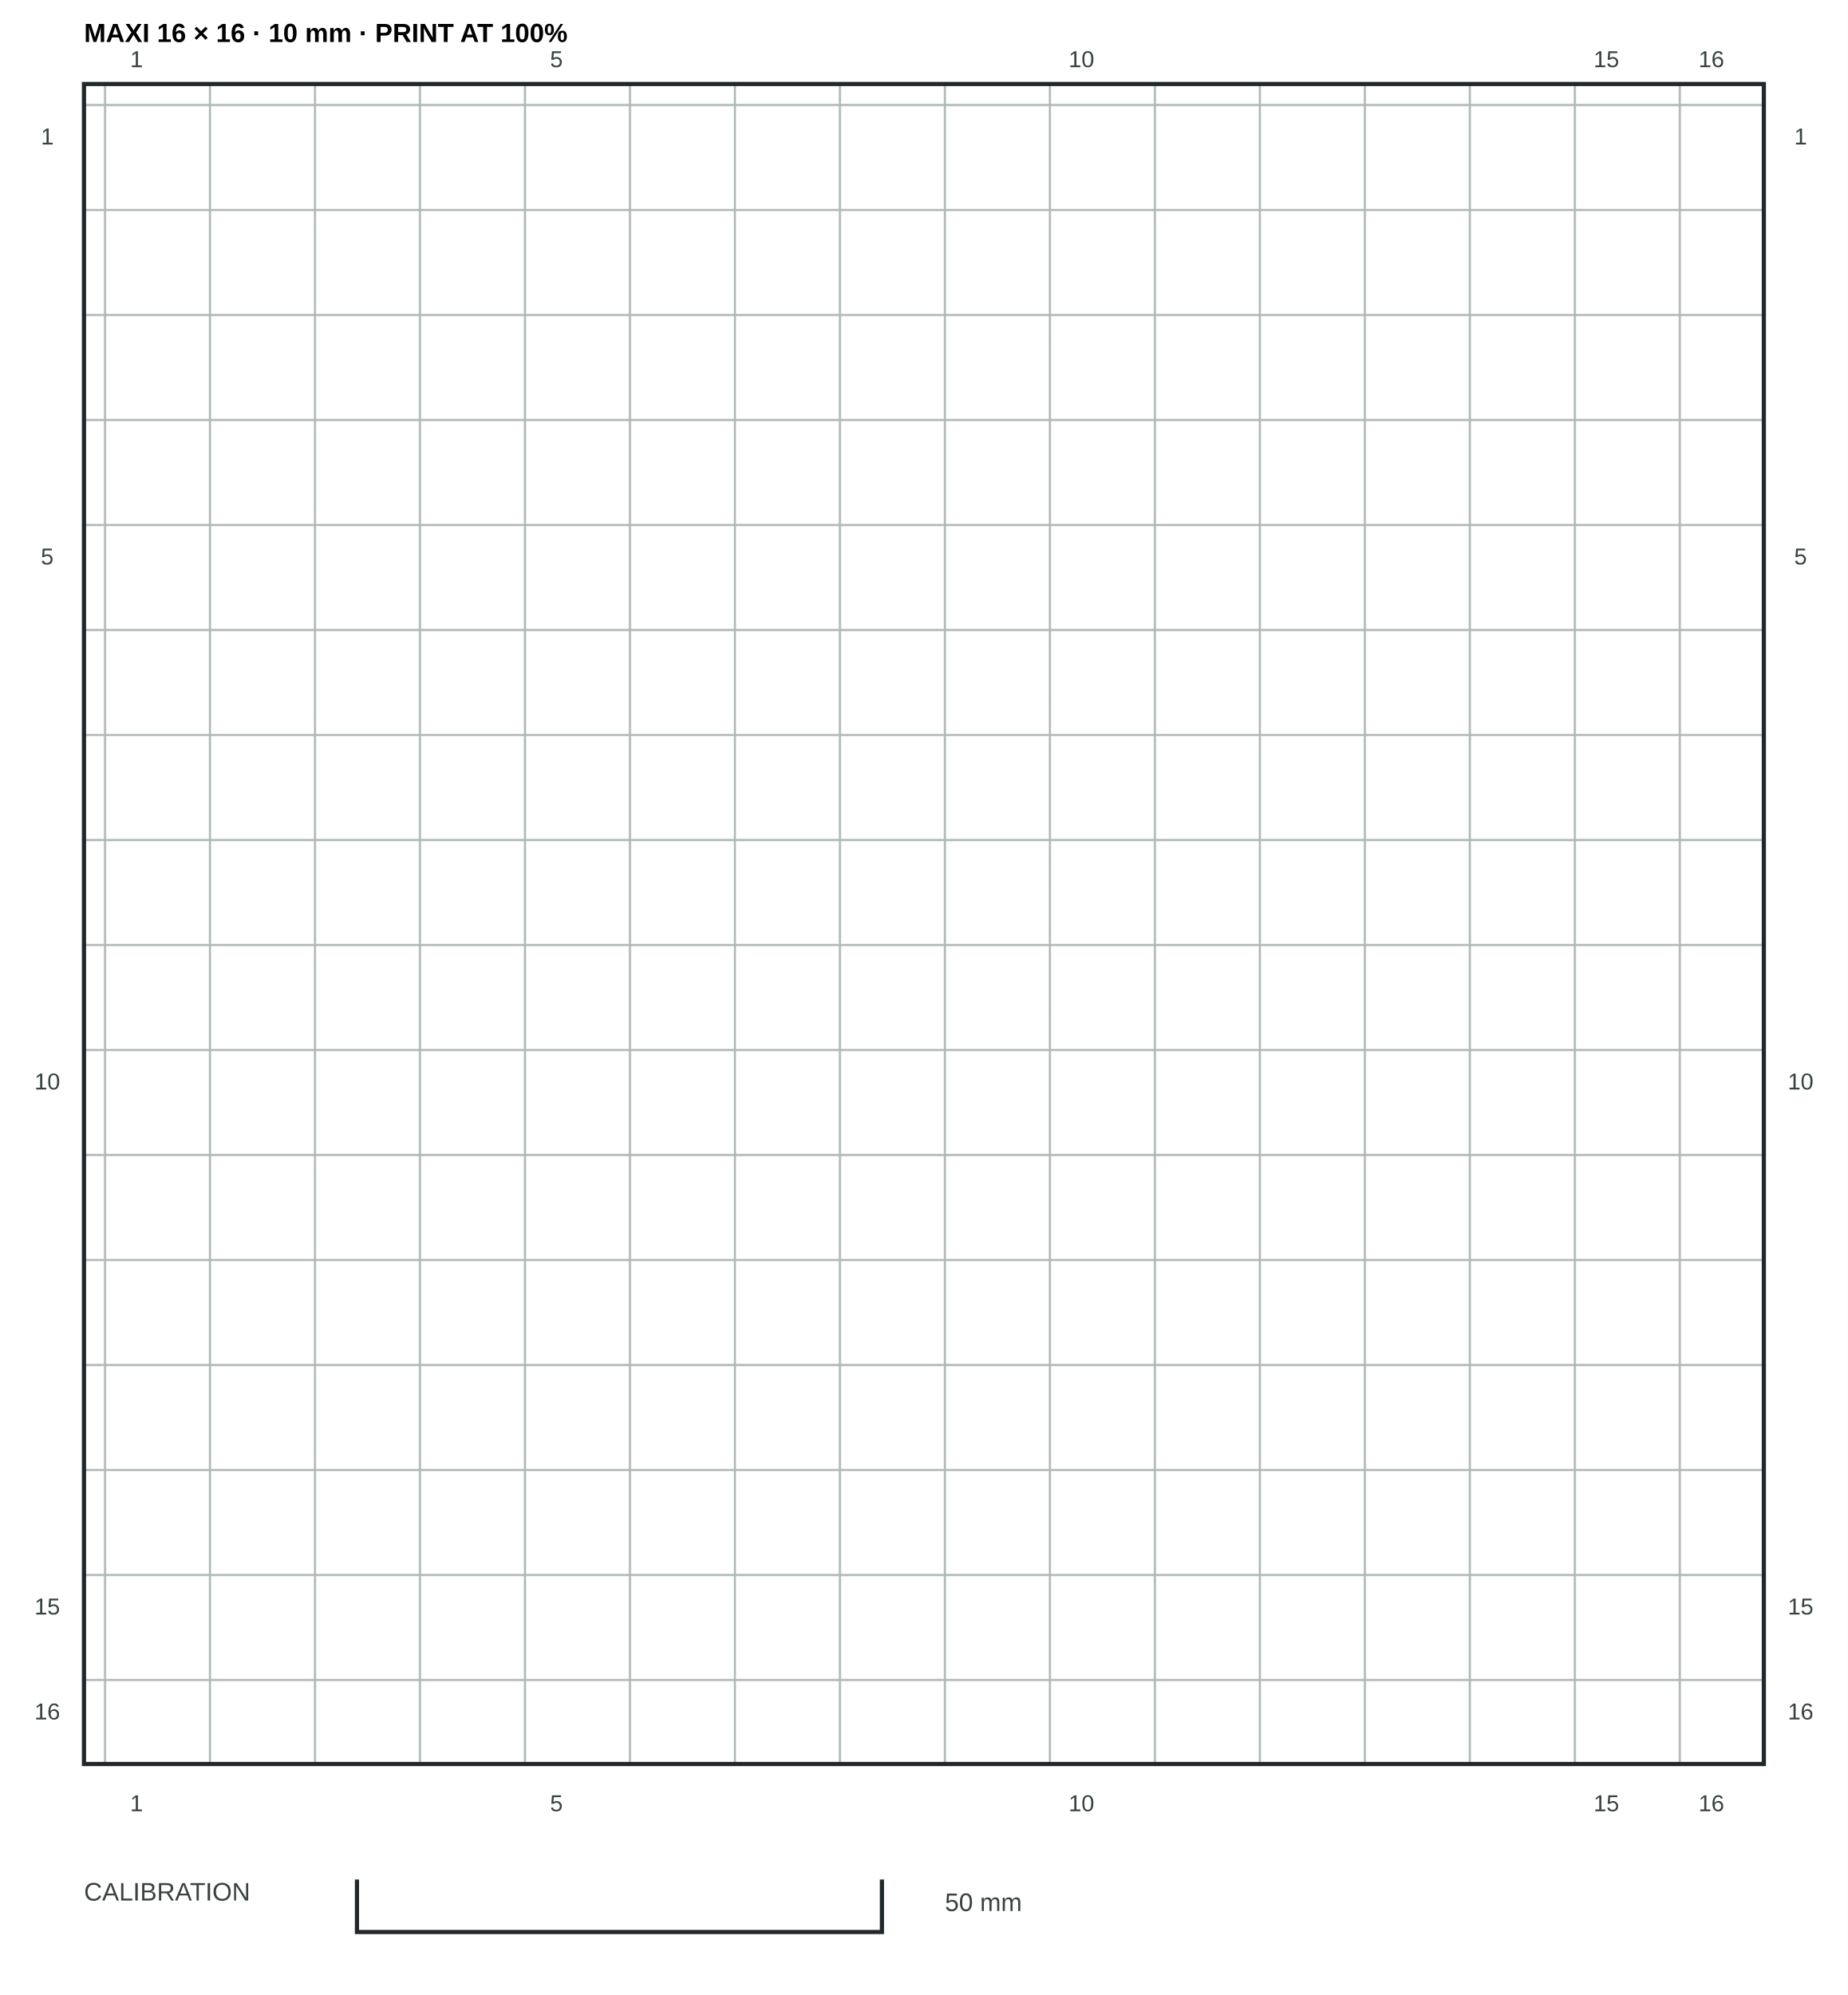
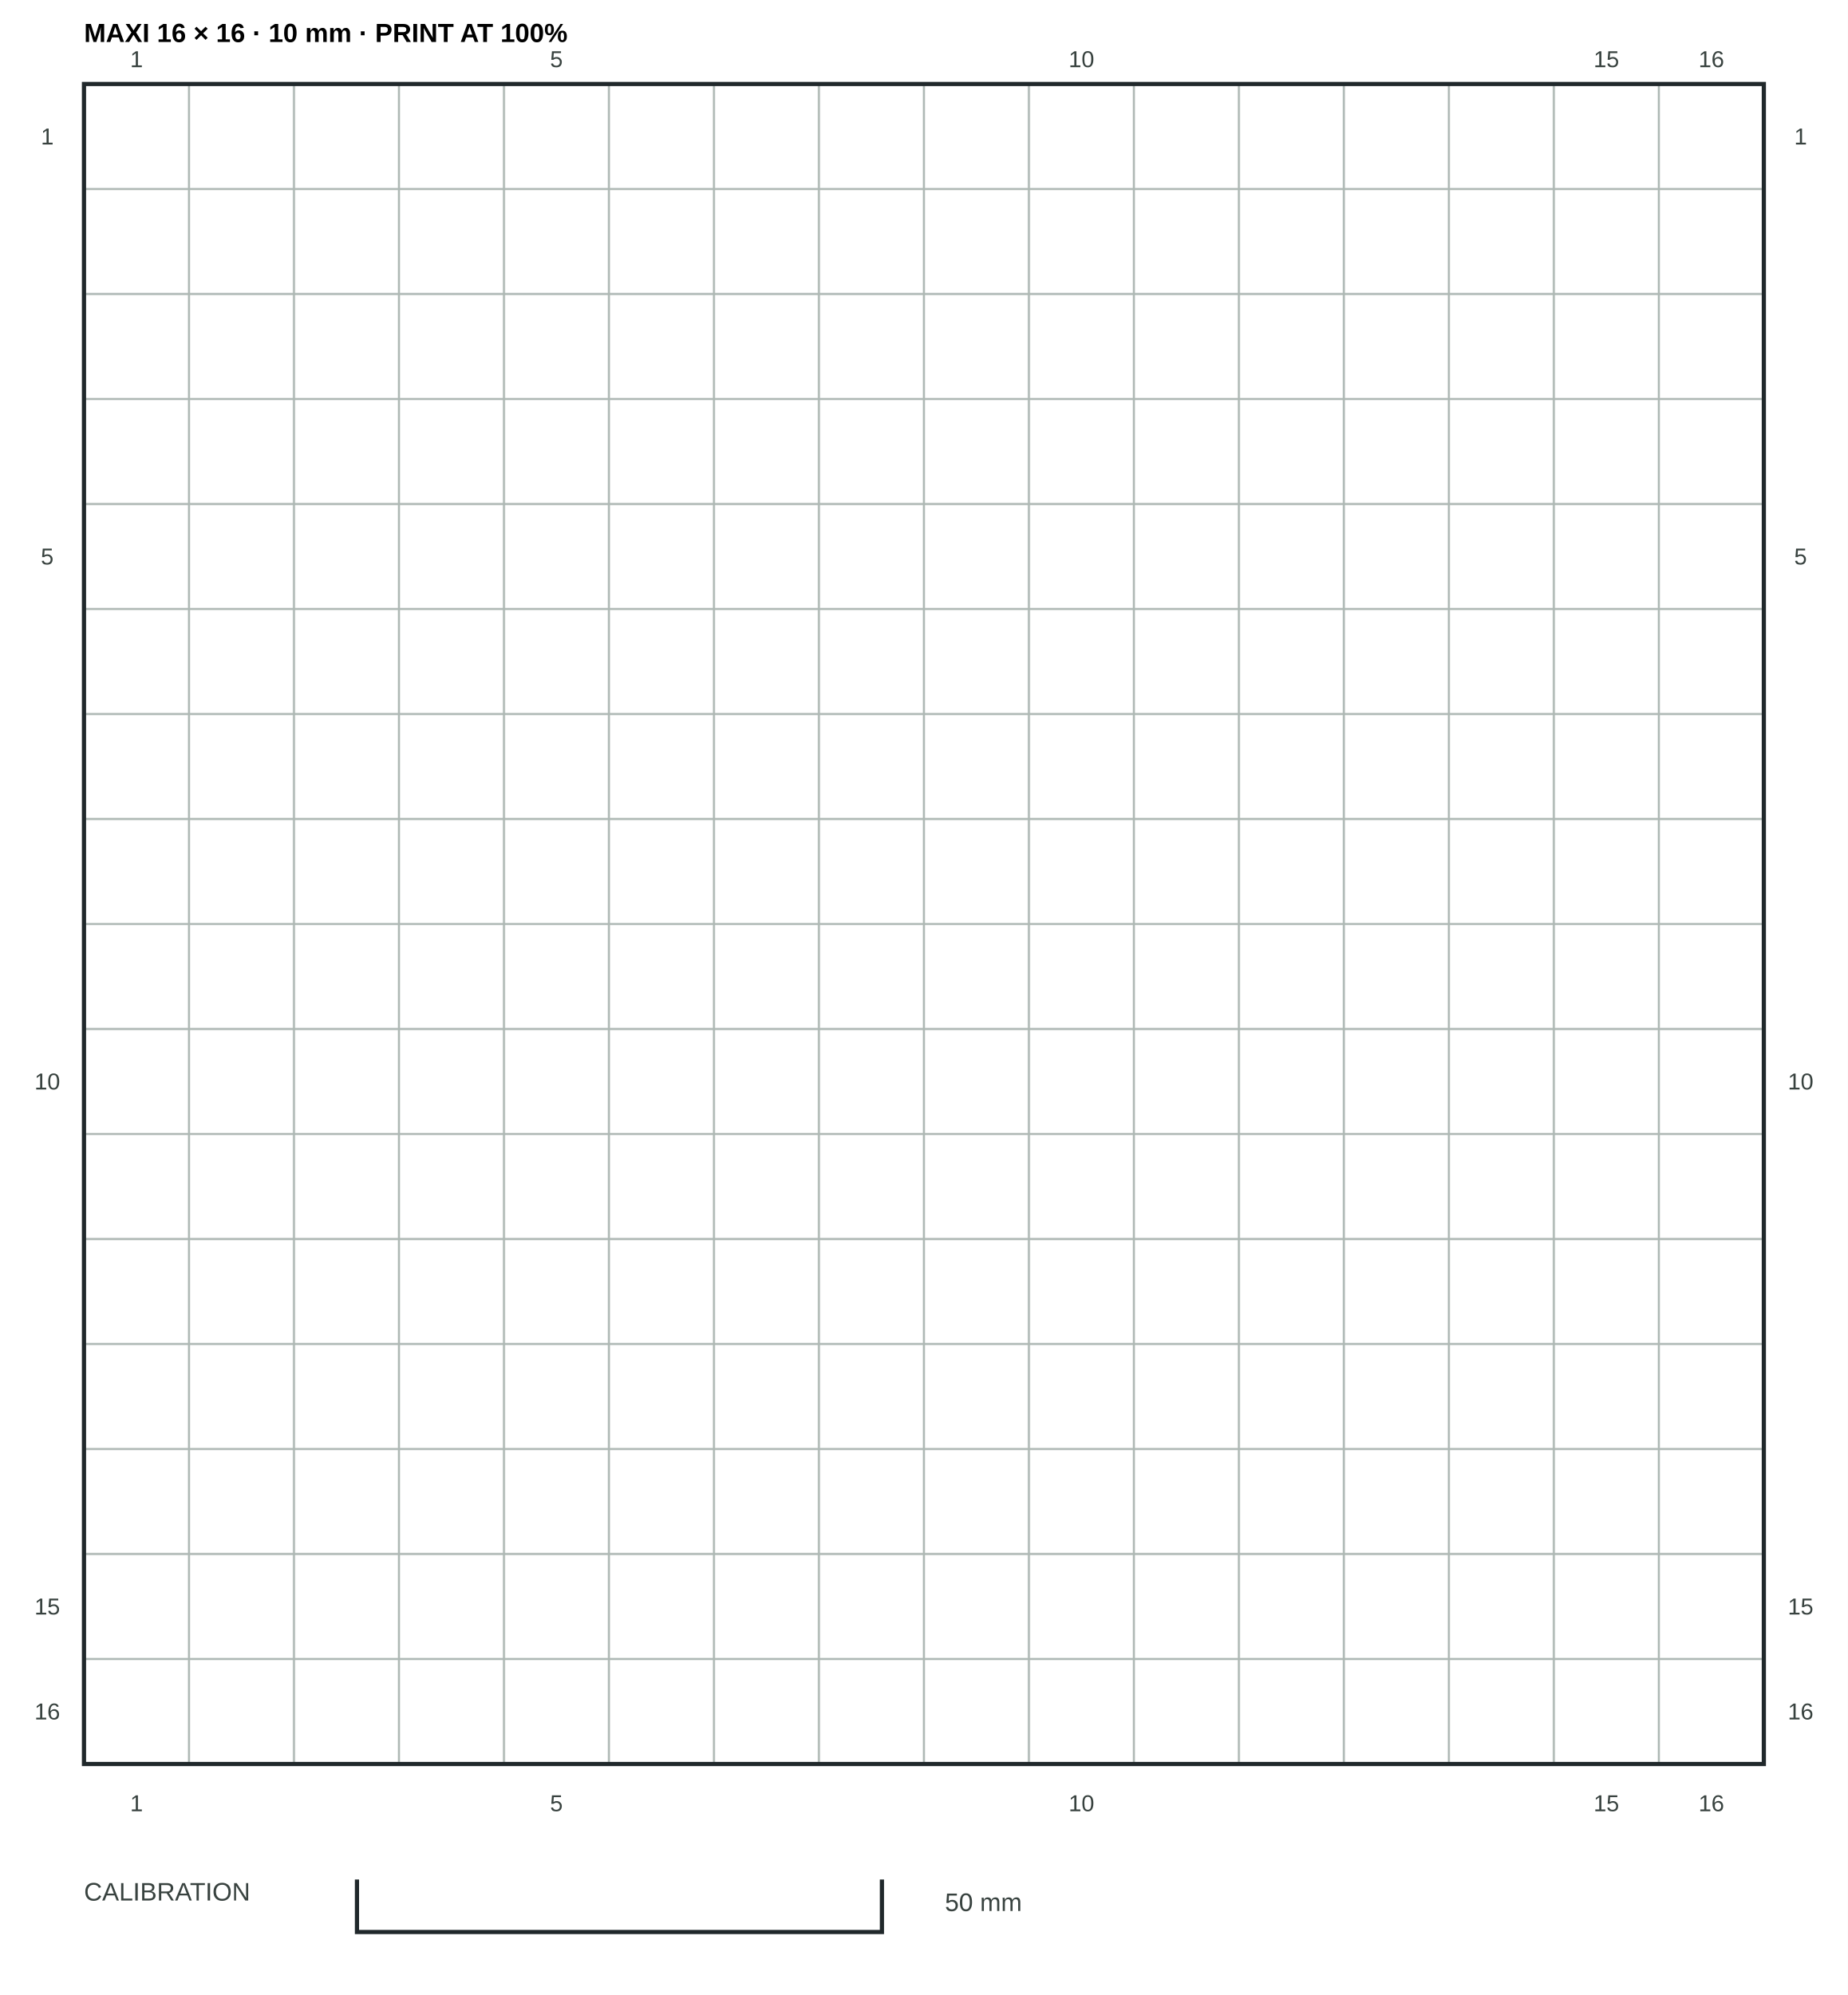
<svg xmlns="http://www.w3.org/2000/svg" width="176mm" height="190mm" viewBox="0 0 176 190">
  <defs>
-     <pattern id="grid" width="10" height="10" patternUnits="userSpaceOnUse">
+     <pattern id="grid" x="8" y="8" width="10" height="10" patternUnits="userSpaceOnUse">
      <rect width="10" height="10" fill="#fff" stroke="#aeb8b4" stroke-width=".2" />
    </pattern>
  </defs>
  <rect width="176" height="190" fill="#fff" />
  <text x="8" y="4" font-family="Arial,sans-serif" font-size="2.5" font-weight="700">MAXI 16 × 16 · 10 mm · PRINT AT 100%</text>
  <rect x="8" y="8" width="160" height="160" fill="url(#grid)" stroke="#20282b" stroke-width=".4" />
  <g font-family="Arial,sans-serif" font-size="2.2" fill="#38423f" text-anchor="middle">
    <text x="13" y="6.4">1</text>
    <text x="53" y="6.4">5</text>
    <text x="103" y="6.4">10</text>
    <text x="153" y="6.4">15</text>
    <text x="163" y="6.4">16</text>
    <text x="13" y="172.5">1</text>
    <text x="53" y="172.5">5</text>
    <text x="103" y="172.5">10</text>
    <text x="153" y="172.5">15</text>
    <text x="163" y="172.5">16</text>
  </g>
  <g font-family="Arial,sans-serif" font-size="2.2" fill="#38423f" text-anchor="middle" dominant-baseline="central">
    <text x="4.5" y="13">1</text>
    <text x="4.5" y="53">5</text>
    <text x="4.5" y="103">10</text>
    <text x="4.5" y="153">15</text>
    <text x="4.5" y="163">16</text>
    <text x="171.5" y="13">1</text>
    <text x="171.5" y="53">5</text>
    <text x="171.5" y="103">10</text>
    <text x="171.5" y="153">15</text>
    <text x="171.5" y="163">16</text>
  </g>
  <g transform="translate(8 179)" font-family="Arial,sans-serif" font-size="2.4" fill="#38423f">
    <text y="2">CALIBRATION</text>
    <path d="M26 0v5h50V0" fill="none" stroke="#20282b" stroke-width=".4" />
    <text x="82" y="3">50 mm</text>
  </g>
</svg>
